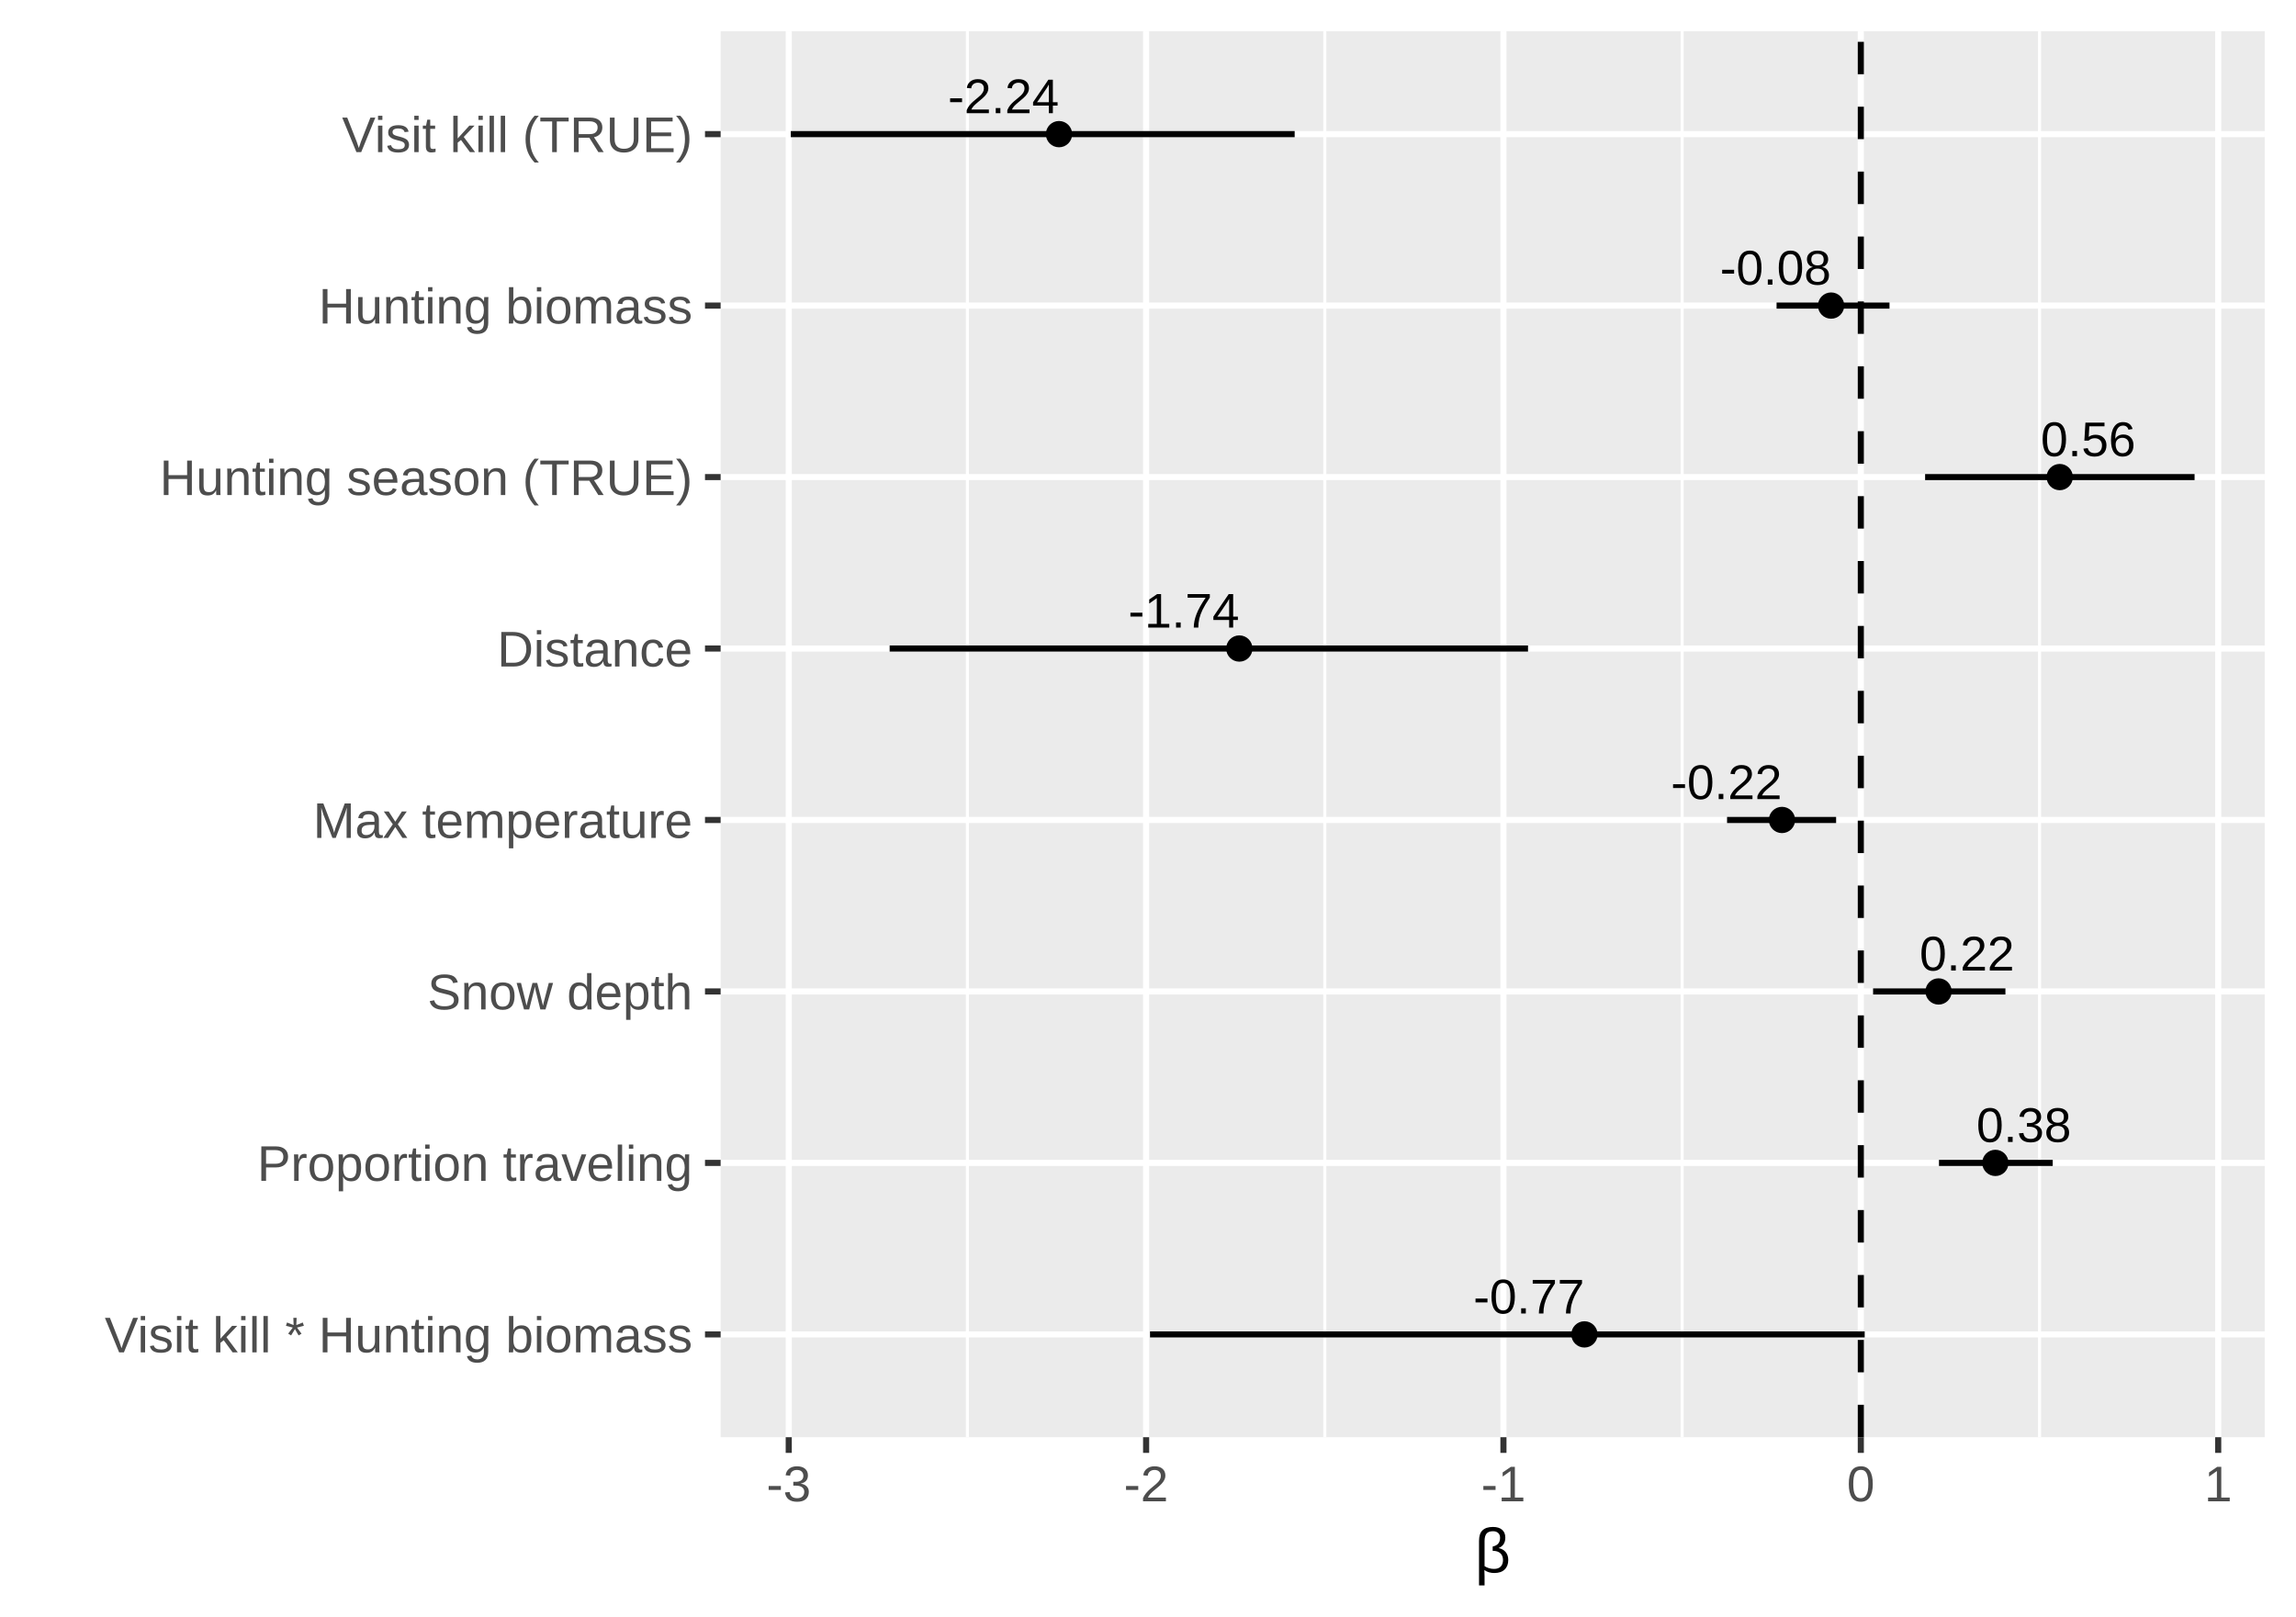
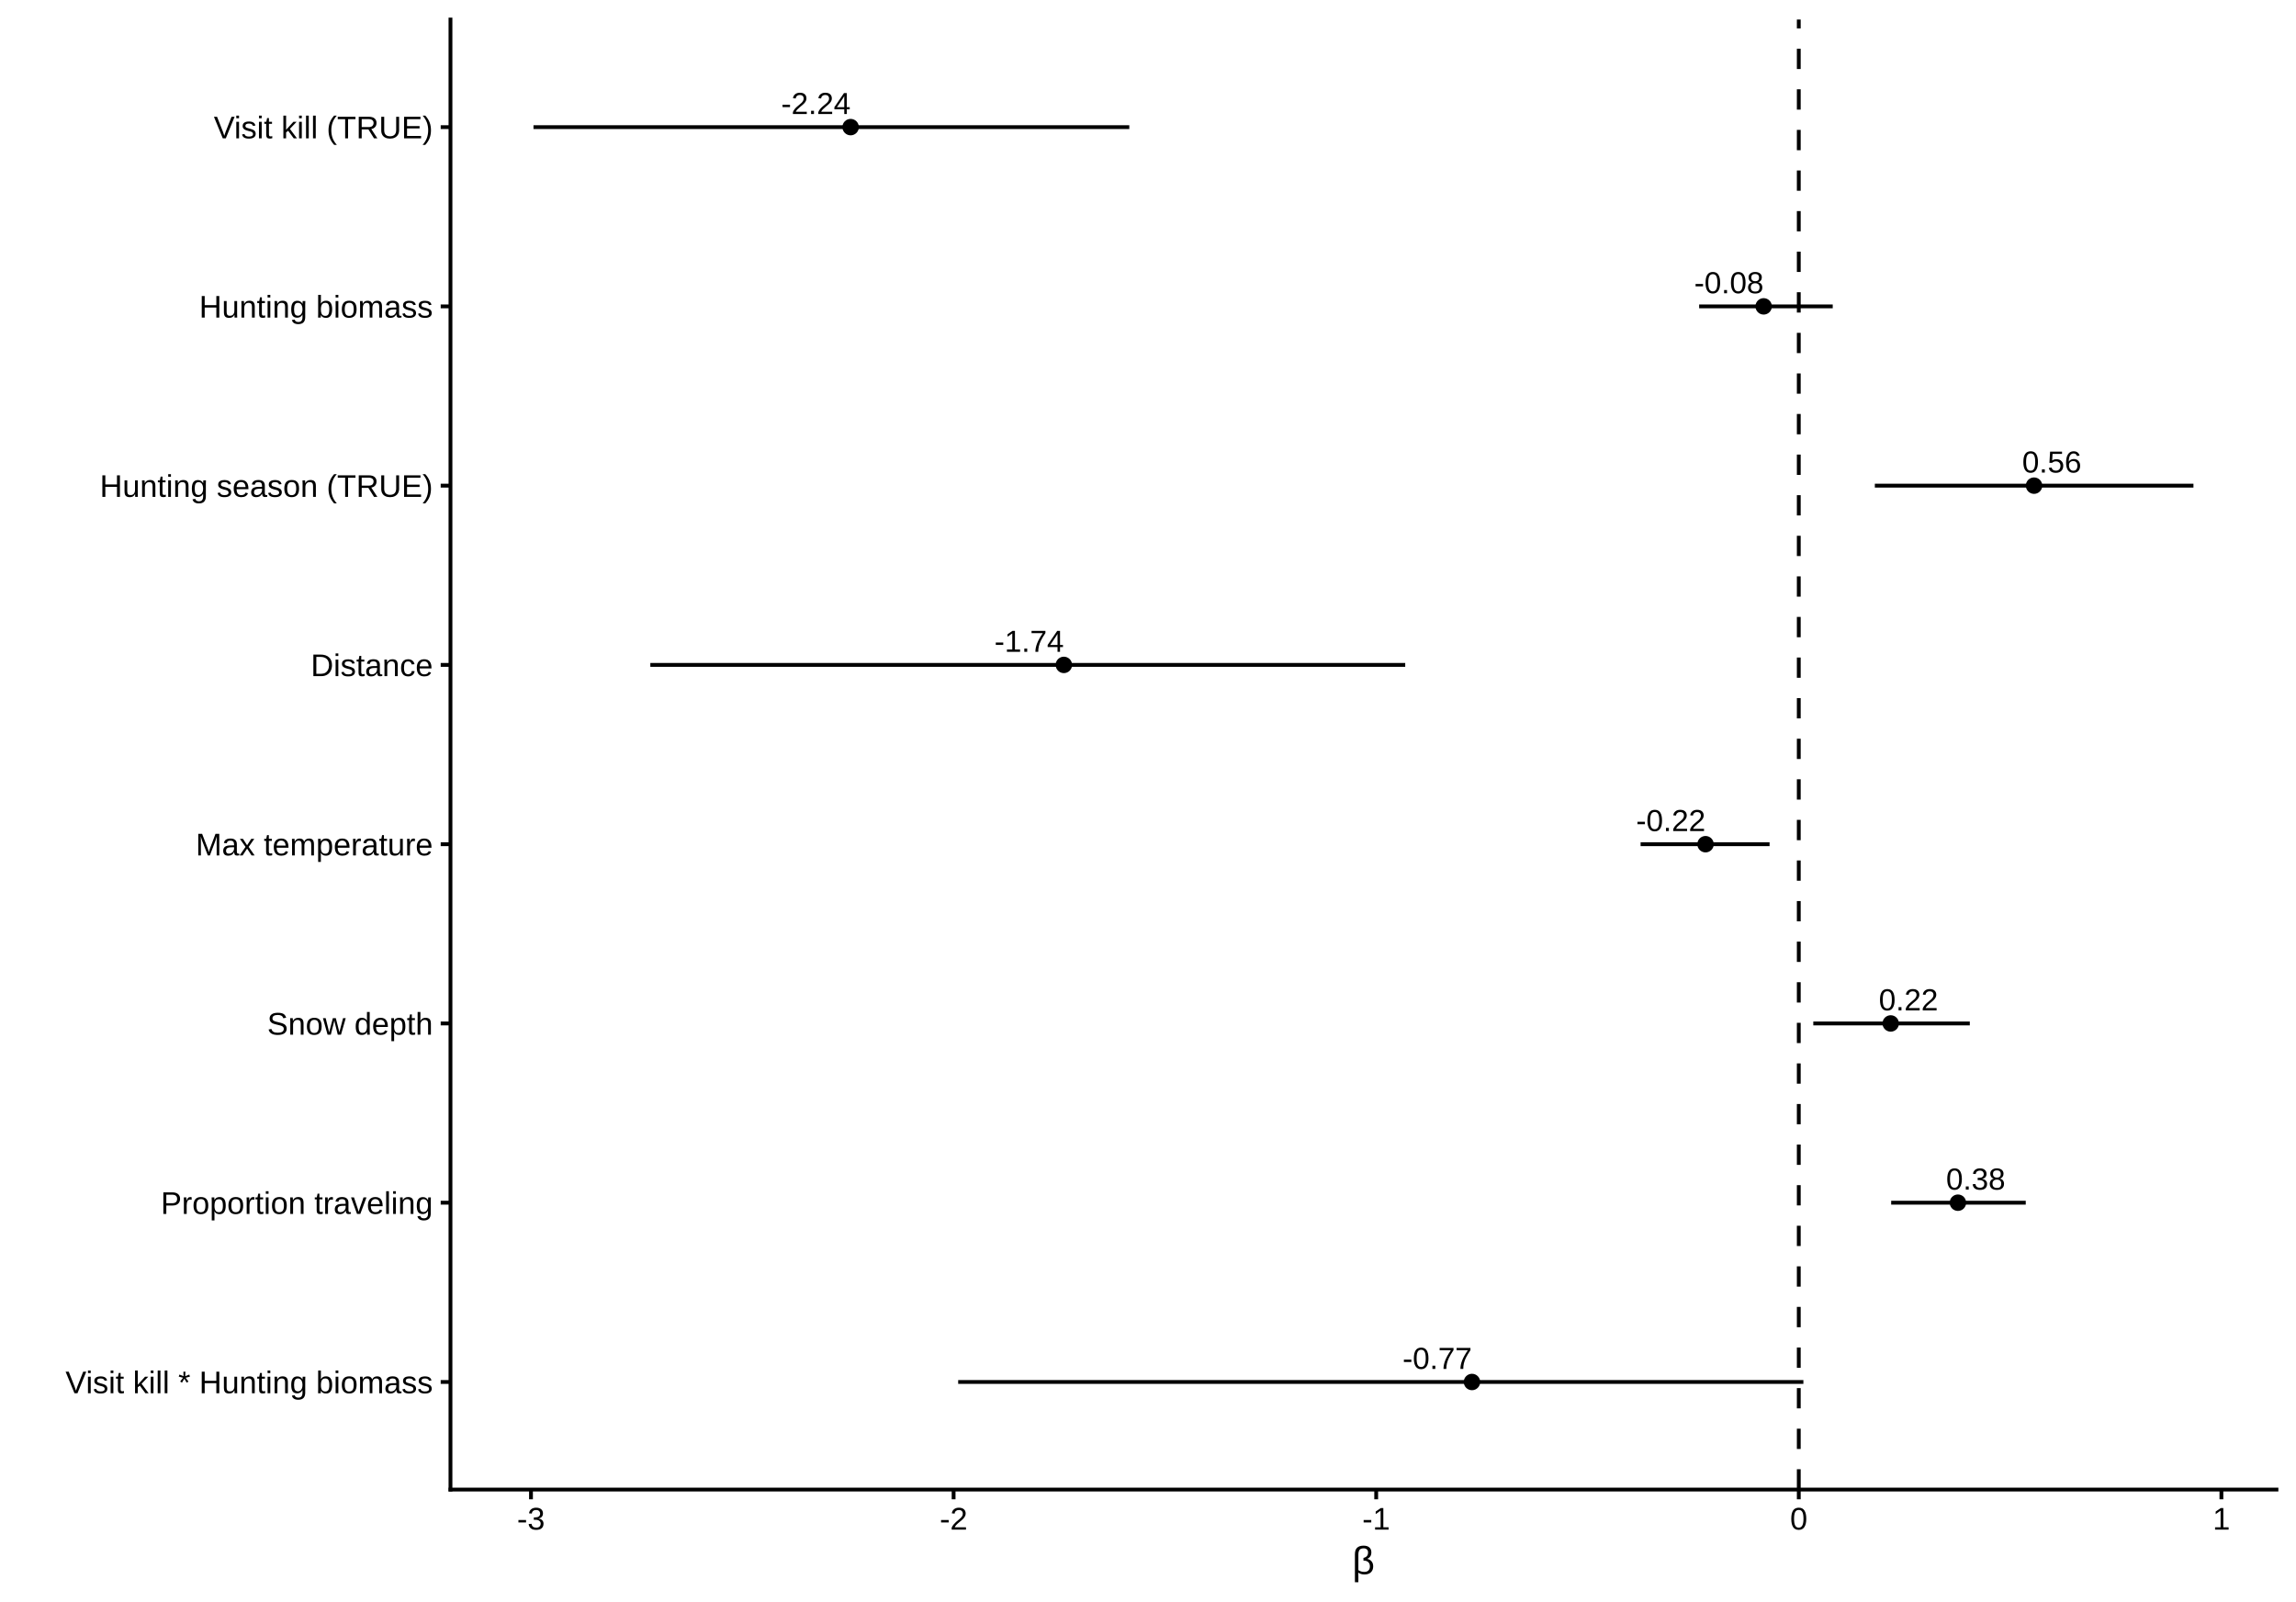
- <svg xmlns="http://www.w3.org/2000/svg" width="402.50pt" height="283.50pt" viewBox="0 0 402.50 283.50">
+ <svg xmlns="http://www.w3.org/2000/svg" width="643.89pt" height="449.14pt" viewBox="0 0 643.89 449.14">
  <g class="svglite">
    <defs>
      <style type="text/css">
    .svglite line, .svglite polyline, .svglite polygon, .svglite path, .svglite rect, .svglite circle {
      fill: none;
      stroke: #000000;
      stroke-linecap: round;
      stroke-linejoin: round;
      stroke-miterlimit: 10.00;
    }
    .svglite text {
      white-space: pre;
    }
    .svglite g.glyphgroup path {
      fill: inherit;
      stroke: none;
    }
  </style>
    </defs>
    <rect width="100%" height="100%" style="stroke: none; fill: #FFFFFF;" />
    <defs>
-       <clipPath id="cpMC4wMHw0MDIuNTB8MC4wMHwyODMuNTA=">
-         <rect x="0.00" y="0.00" width="402.50" height="283.50" />
+       <clipPath id="cpMC4wMHw2NDMuODl8MC4wMHw0NDkuMTQ=">
+         <rect x="0.00" y="0.00" width="643.89" height="449.14" />
      </clipPath>
    </defs>
-     <g clip-path="url(#cpMC4wMHw0MDIuNTB8MC4wMHwyODMuNTA=)">
-       <rect x="0" y="0.00" width="402.50" height="283.50" style="stroke-width: 1.07; stroke: #FFFFFF; fill: #FFFFFF;" />
+     <g clip-path="url(#cpMC4wMHw2NDMuODl8MC4wMHw0NDkuMTQ=)">
+       <rect x="0.00" y="0.00" width="643.89" height="449.14" style="stroke-width: 1.07; stroke: #FFFFFF; fill: #FFFFFF;" />
    </g>
    <defs>
-       <clipPath id="cpMTI2LjMzfDM5Ny4wMnw1LjQ4fDI1Mi4wMA==">
-         <rect x="126.33" y="5.48" width="270.69" height="246.52" />
+       <clipPath id="cpMTI2LjMzfDYzOC40MXw1LjQ4fDQxNy42NQ==">
+         <rect x="126.33" y="5.48" width="512.08" height="412.17" />
      </clipPath>
    </defs>
-     <g clip-path="url(#cpMTI2LjMzfDM5Ny4wMnw1LjQ4fDI1Mi4wMA==)">
-       <rect x="126.33" y="5.48" width="270.69" height="246.52" style="stroke-width: 1.07; stroke: none; fill: #EBEBEB;" />
-       <polyline points="169.59,252.00 169.59,5.48 " style="stroke-width: 0.53; stroke: #FFFFFF; stroke-linecap: butt;" />
-       <polyline points="232.24,252.00 232.24,5.48 " style="stroke-width: 0.53; stroke: #FFFFFF; stroke-linecap: butt;" />
-       <polyline points="294.89,252.00 294.89,5.48 " style="stroke-width: 0.53; stroke: #FFFFFF; stroke-linecap: butt;" />
-       <polyline points="357.54,252.00 357.54,5.48 " style="stroke-width: 0.53; stroke: #FFFFFF; stroke-linecap: butt;" />
-       <polyline points="126.33,233.97 397.02,233.97 " style="stroke-width: 1.07; stroke: #FFFFFF; stroke-linecap: butt;" />
-       <polyline points="126.33,203.90 397.02,203.90 " style="stroke-width: 1.07; stroke: #FFFFFF; stroke-linecap: butt;" />
-       <polyline points="126.33,173.84 397.02,173.84 " style="stroke-width: 1.07; stroke: #FFFFFF; stroke-linecap: butt;" />
-       <polyline points="126.33,143.77 397.02,143.77 " style="stroke-width: 1.07; stroke: #FFFFFF; stroke-linecap: butt;" />
-       <polyline points="126.33,113.71 397.02,113.71 " style="stroke-width: 1.07; stroke: #FFFFFF; stroke-linecap: butt;" />
-       <polyline points="126.33,83.65 397.02,83.65 " style="stroke-width: 1.07; stroke: #FFFFFF; stroke-linecap: butt;" />
-       <polyline points="126.33,53.58 397.02,53.58 " style="stroke-width: 1.07; stroke: #FFFFFF; stroke-linecap: butt;" />
-       <polyline points="126.33,23.52 397.02,23.52 " style="stroke-width: 1.07; stroke: #FFFFFF; stroke-linecap: butt;" />
-       <polyline points="138.27,252.00 138.27,5.48 " style="stroke-width: 1.07; stroke: #FFFFFF; stroke-linecap: butt;" />
-       <polyline points="200.92,252.00 200.92,5.48 " style="stroke-width: 1.07; stroke: #FFFFFF; stroke-linecap: butt;" />
-       <polyline points="263.56,252.00 263.56,5.48 " style="stroke-width: 1.07; stroke: #FFFFFF; stroke-linecap: butt;" />
-       <polyline points="326.21,252.00 326.21,5.48 " style="stroke-width: 1.07; stroke: #FFFFFF; stroke-linecap: butt;" />
-       <polyline points="388.86,252.00 388.86,5.48 " style="stroke-width: 1.07; stroke: #FFFFFF; stroke-linecap: butt;" />
-       <circle cx="185.65" cy="23.52" r="1.95" style="stroke-width: 0.71; fill: #000000;" />
-       <circle cx="321.00" cy="53.58" r="1.95" style="stroke-width: 0.71; fill: #000000;" />
-       <circle cx="361.08" cy="83.65" r="1.95" style="stroke-width: 0.71; fill: #000000;" />
-       <circle cx="217.26" cy="113.71" r="1.95" style="stroke-width: 0.71; fill: #000000;" />
-       <circle cx="312.39" cy="143.77" r="1.95" style="stroke-width: 0.71; fill: #000000;" />
-       <circle cx="339.84" cy="173.84" r="1.95" style="stroke-width: 0.71; fill: #000000;" />
-       <circle cx="349.80" cy="203.90" r="1.95" style="stroke-width: 0.71; fill: #000000;" />
-       <circle cx="277.76" cy="233.97" r="1.95" style="stroke-width: 0.71; fill: #000000;" />
-       <line x1="138.63" y1="23.52" x2="226.96" y2="23.52" style="stroke-width: 1.07; stroke-linecap: butt;" />
-       <line x1="311.44" y1="53.58" x2="331.24" y2="53.58" style="stroke-width: 1.07; stroke-linecap: butt;" />
-       <line x1="337.48" y1="83.65" x2="384.72" y2="83.65" style="stroke-width: 1.07; stroke-linecap: butt;" />
-       <line x1="155.96" y1="113.71" x2="267.87" y2="113.71" style="stroke-width: 1.07; stroke-linecap: butt;" />
-       <line x1="302.76" y1="143.77" x2="321.88" y2="143.77" style="stroke-width: 1.07; stroke-linecap: butt;" />
-       <line x1="328.36" y1="173.84" x2="351.56" y2="173.84" style="stroke-width: 1.07; stroke-linecap: butt;" />
-       <line x1="339.91" y1="203.90" x2="359.85" y2="203.90" style="stroke-width: 1.07; stroke-linecap: butt;" />
-       <line x1="201.60" y1="233.97" x2="326.89" y2="233.97" style="stroke-width: 1.07; stroke-linecap: butt;" />
-       <line x1="326.21" y1="252.00" x2="326.21" y2="5.48" style="stroke-width: 1.07; stroke-dasharray: 5.69,5.69; stroke-linecap: butt;" />
-       <text x="185.65" y="19.85" text-anchor="end" style="font-size: 8.54px; font-family: &quot;Arial&quot;;" textLength="19.47px" lengthAdjust="spacingAndGlyphs">-2.24</text>
-       <text x="321.00" y="49.91" text-anchor="end" style="font-size: 8.54px; font-family: &quot;Arial&quot;;" textLength="19.47px" lengthAdjust="spacingAndGlyphs">-0.08</text>
-       <text x="357.76" y="79.98" style="font-size: 8.54px; font-family: &quot;Arial&quot;;" textLength="16.62px" lengthAdjust="spacingAndGlyphs">0.56</text>
-       <text x="217.26" y="110.04" text-anchor="end" style="font-size: 8.54px; font-family: &quot;Arial&quot;;" textLength="19.47px" lengthAdjust="spacingAndGlyphs">-1.74</text>
-       <text x="312.39" y="140.11" text-anchor="end" style="font-size: 8.54px; font-family: &quot;Arial&quot;;" textLength="19.47px" lengthAdjust="spacingAndGlyphs">-0.22</text>
-       <text x="336.51" y="170.17" style="font-size: 8.54px; font-family: &quot;Arial&quot;;" textLength="16.62px" lengthAdjust="spacingAndGlyphs">0.22</text>
-       <text x="346.48" y="200.23" style="font-size: 8.54px; font-family: &quot;Arial&quot;;" textLength="16.62px" lengthAdjust="spacingAndGlyphs">0.38</text>
-       <text x="277.76" y="230.30" text-anchor="end" style="font-size: 8.54px; font-family: &quot;Arial&quot;;" textLength="19.47px" lengthAdjust="spacingAndGlyphs">-0.77</text>
+     <g clip-path="url(#cpMTI2LjMzfDYzOC40MXw1LjQ4fDQxNy42NQ==)">
+       <rect x="126.33" y="5.48" width="512.08" height="412.17" style="stroke-width: 1.07; stroke: none; fill: #FFFFFF;" />
+       <circle cx="238.55" cy="35.64" r="1.95" style="stroke-width: 0.71; fill: #000000;" />
+       <circle cx="494.60" cy="85.90" r="1.95" style="stroke-width: 0.71; fill: #000000;" />
+       <circle cx="570.43" cy="136.17" r="1.95" style="stroke-width: 0.71; fill: #000000;" />
+       <circle cx="298.35" cy="186.43" r="1.95" style="stroke-width: 0.71; fill: #000000;" />
+       <circle cx="478.30" cy="236.70" r="1.95" style="stroke-width: 0.71; fill: #000000;" />
+       <circle cx="530.23" cy="286.96" r="1.95" style="stroke-width: 0.71; fill: #000000;" />
+       <circle cx="549.08" cy="337.22" r="1.95" style="stroke-width: 0.71; fill: #000000;" />
+       <circle cx="412.80" cy="387.49" r="1.95" style="stroke-width: 0.71; fill: #000000;" />
+       <line x1="149.61" y1="35.64" x2="316.70" y2="35.64" style="stroke-width: 1.07; stroke-linecap: butt;" />
+       <line x1="476.51" y1="85.90" x2="513.97" y2="85.90" style="stroke-width: 1.07; stroke-linecap: butt;" />
+       <line x1="525.78" y1="136.17" x2="615.13" y2="136.17" style="stroke-width: 1.07; stroke-linecap: butt;" />
+       <line x1="182.38" y1="186.43" x2="394.08" y2="186.43" style="stroke-width: 1.07; stroke-linecap: butt;" />
+       <line x1="460.09" y1="236.70" x2="496.26" y2="236.70" style="stroke-width: 1.07; stroke-linecap: butt;" />
+       <line x1="508.52" y1="286.96" x2="552.41" y2="286.96" style="stroke-width: 1.07; stroke-linecap: butt;" />
+       <line x1="530.36" y1="337.22" x2="568.10" y2="337.22" style="stroke-width: 1.07; stroke-linecap: butt;" />
+       <line x1="268.71" y1="387.49" x2="505.74" y2="387.49" style="stroke-width: 1.07; stroke-linecap: butt;" />
+       <line x1="504.45" y1="417.65" x2="504.45" y2="5.48" style="stroke-width: 1.07; stroke-dasharray: 5.69,5.69; stroke-linecap: butt;" />
+       <text x="238.55" y="31.97" text-anchor="end" style="font-size: 8.54px; font-family: &quot;Arial&quot;;" textLength="19.47px" lengthAdjust="spacingAndGlyphs">-2.24</text>
+       <text x="494.60" y="82.23" text-anchor="end" style="font-size: 8.54px; font-family: &quot;Arial&quot;;" textLength="19.47px" lengthAdjust="spacingAndGlyphs">-0.08</text>
+       <text x="567.10" y="132.50" style="font-size: 8.54px; font-family: &quot;Arial&quot;;" textLength="16.62px" lengthAdjust="spacingAndGlyphs">0.56</text>
+       <text x="298.35" y="182.76" text-anchor="end" style="font-size: 8.54px; font-family: &quot;Arial&quot;;" textLength="19.47px" lengthAdjust="spacingAndGlyphs">-1.74</text>
+       <text x="478.30" y="233.03" text-anchor="end" style="font-size: 8.54px; font-family: &quot;Arial&quot;;" textLength="19.47px" lengthAdjust="spacingAndGlyphs">-0.22</text>
+       <text x="526.90" y="283.29" style="font-size: 8.54px; font-family: &quot;Arial&quot;;" textLength="16.62px" lengthAdjust="spacingAndGlyphs">0.22</text>
+       <text x="545.76" y="333.56" style="font-size: 8.54px; font-family: &quot;Arial&quot;;" textLength="16.62px" lengthAdjust="spacingAndGlyphs">0.38</text>
+       <text x="412.80" y="383.82" text-anchor="end" style="font-size: 8.54px; font-family: &quot;Arial&quot;;" textLength="19.47px" lengthAdjust="spacingAndGlyphs">-0.77</text>
    </g>
-     <g clip-path="url(#cpMC4wMHw0MDIuNTB8MC4wMHwyODMuNTA=)">
-       <text x="121.40" y="237.12" text-anchor="end" style="font-size: 8.80px;fill: #4D4D4D; font-family: &quot;Arial&quot;;" textLength="102.98px" lengthAdjust="spacingAndGlyphs">Visit kill * Hunting biomass</text>
-       <text x="121.40" y="207.05" text-anchor="end" style="font-size: 8.80px;fill: #4D4D4D; font-family: &quot;Arial&quot;;" textLength="76.23px" lengthAdjust="spacingAndGlyphs">Proportion traveling</text>
-       <text x="121.40" y="176.99" text-anchor="end" style="font-size: 8.80px;fill: #4D4D4D; font-family: &quot;Arial&quot;;" textLength="46.45px" lengthAdjust="spacingAndGlyphs">Snow depth</text>
-       <text x="121.40" y="146.92" text-anchor="end" style="font-size: 8.80px;fill: #4D4D4D; font-family: &quot;Arial&quot;;" textLength="66.45px" lengthAdjust="spacingAndGlyphs">Max temperature</text>
-       <text x="121.40" y="116.86" text-anchor="end" style="font-size: 8.80px;fill: #4D4D4D; font-family: &quot;Arial&quot;;" textLength="34.23px" lengthAdjust="spacingAndGlyphs">Distance</text>
-       <text x="121.40" y="86.80" text-anchor="end" style="font-size: 8.80px;fill: #4D4D4D; font-family: &quot;Arial&quot;;" textLength="93.38px" lengthAdjust="spacingAndGlyphs">Hunting season (TRUE)</text>
-       <text x="121.40" y="56.73" text-anchor="end" style="font-size: 8.80px;fill: #4D4D4D; font-family: &quot;Arial&quot;;" textLength="65.52px" lengthAdjust="spacingAndGlyphs">Hunting biomass</text>
-       <text x="121.40" y="26.67" text-anchor="end" style="font-size: 8.80px;fill: #4D4D4D; font-family: &quot;Arial&quot;;" textLength="61.42px" lengthAdjust="spacingAndGlyphs">Visit kill (TRUE)</text>
-       <polyline points="123.59,233.97 126.33,233.97 " style="stroke-width: 1.07; stroke: #333333; stroke-linecap: butt;" />
-       <polyline points="123.59,203.90 126.33,203.90 " style="stroke-width: 1.07; stroke: #333333; stroke-linecap: butt;" />
-       <polyline points="123.59,173.84 126.33,173.84 " style="stroke-width: 1.07; stroke: #333333; stroke-linecap: butt;" />
-       <polyline points="123.59,143.77 126.33,143.77 " style="stroke-width: 1.07; stroke: #333333; stroke-linecap: butt;" />
-       <polyline points="123.59,113.71 126.33,113.71 " style="stroke-width: 1.07; stroke: #333333; stroke-linecap: butt;" />
-       <polyline points="123.59,83.65 126.33,83.65 " style="stroke-width: 1.07; stroke: #333333; stroke-linecap: butt;" />
-       <polyline points="123.59,53.58 126.33,53.58 " style="stroke-width: 1.07; stroke: #333333; stroke-linecap: butt;" />
-       <polyline points="123.59,23.52 126.33,23.52 " style="stroke-width: 1.07; stroke: #333333; stroke-linecap: butt;" />
-       <polyline points="138.27,254.74 138.27,252.00 " style="stroke-width: 1.07; stroke: #333333; stroke-linecap: butt;" />
-       <polyline points="200.92,254.74 200.92,252.00 " style="stroke-width: 1.07; stroke: #333333; stroke-linecap: butt;" />
-       <polyline points="263.56,254.74 263.56,252.00 " style="stroke-width: 1.07; stroke: #333333; stroke-linecap: butt;" />
-       <polyline points="326.21,254.74 326.21,252.00 " style="stroke-width: 1.07; stroke: #333333; stroke-linecap: butt;" />
-       <polyline points="388.86,254.74 388.86,252.00 " style="stroke-width: 1.07; stroke: #333333; stroke-linecap: butt;" />
-       <text x="138.27" y="263.24" text-anchor="middle" style="font-size: 8.80px;fill: #4D4D4D; font-family: &quot;Arial&quot;;" textLength="7.81px" lengthAdjust="spacingAndGlyphs">-3</text>
-       <text x="200.92" y="263.24" text-anchor="middle" style="font-size: 8.80px;fill: #4D4D4D; font-family: &quot;Arial&quot;;" textLength="7.81px" lengthAdjust="spacingAndGlyphs">-2</text>
-       <text x="263.56" y="263.24" text-anchor="middle" style="font-size: 8.80px;fill: #4D4D4D; font-family: &quot;Arial&quot;;" textLength="7.81px" lengthAdjust="spacingAndGlyphs">-1</text>
-       <text x="326.21" y="263.24" text-anchor="middle" style="font-size: 8.80px;fill: #4D4D4D; font-family: &quot;Arial&quot;;" textLength="4.89px" lengthAdjust="spacingAndGlyphs">0</text>
-       <text x="388.86" y="263.24" text-anchor="middle" style="font-size: 8.80px;fill: #4D4D4D; font-family: &quot;Arial&quot;;" textLength="4.89px" lengthAdjust="spacingAndGlyphs">1</text>
-       <text x="261.68" y="275.70" text-anchor="middle" style="font-size: 11.00px; font-family: &quot;Arial&quot;;" textLength="6.33px" lengthAdjust="spacingAndGlyphs">β</text>
+     <g clip-path="url(#cpMC4wMHw2NDMuODl8MC4wMHw0NDkuMTQ=)">
+       <polyline points="126.33,417.65 126.33,5.48 " style="stroke-width: 1.07; stroke-linecap: square;" />
+       <text x="121.40" y="390.64" text-anchor="end" style="font-size: 8.80px; font-family: &quot;Arial&quot;;" textLength="102.98px" lengthAdjust="spacingAndGlyphs">Visit kill * Hunting biomass</text>
+       <text x="121.40" y="340.37" text-anchor="end" style="font-size: 8.80px; font-family: &quot;Arial&quot;;" textLength="76.23px" lengthAdjust="spacingAndGlyphs">Proportion traveling</text>
+       <text x="121.40" y="290.11" text-anchor="end" style="font-size: 8.80px; font-family: &quot;Arial&quot;;" textLength="46.45px" lengthAdjust="spacingAndGlyphs">Snow depth</text>
+       <text x="121.40" y="239.85" text-anchor="end" style="font-size: 8.80px; font-family: &quot;Arial&quot;;" textLength="66.45px" lengthAdjust="spacingAndGlyphs">Max temperature</text>
+       <text x="121.40" y="189.58" text-anchor="end" style="font-size: 8.80px; font-family: &quot;Arial&quot;;" textLength="34.23px" lengthAdjust="spacingAndGlyphs">Distance</text>
+       <text x="121.40" y="139.32" text-anchor="end" style="font-size: 8.80px; font-family: &quot;Arial&quot;;" textLength="93.38px" lengthAdjust="spacingAndGlyphs">Hunting season (TRUE)</text>
+       <text x="121.40" y="89.05" text-anchor="end" style="font-size: 8.80px; font-family: &quot;Arial&quot;;" textLength="65.52px" lengthAdjust="spacingAndGlyphs">Hunting biomass</text>
+       <text x="121.40" y="38.79" text-anchor="end" style="font-size: 8.80px; font-family: &quot;Arial&quot;;" textLength="61.42px" lengthAdjust="spacingAndGlyphs">Visit kill (TRUE)</text>
+       <polyline points="123.59,387.49 126.33,387.49 " style="stroke-width: 1.07; stroke-linecap: butt;" />
+       <polyline points="123.59,337.22 126.33,337.22 " style="stroke-width: 1.07; stroke-linecap: butt;" />
+       <polyline points="123.59,286.96 126.33,286.96 " style="stroke-width: 1.07; stroke-linecap: butt;" />
+       <polyline points="123.59,236.70 126.33,236.70 " style="stroke-width: 1.07; stroke-linecap: butt;" />
+       <polyline points="123.59,186.43 126.33,186.43 " style="stroke-width: 1.07; stroke-linecap: butt;" />
+       <polyline points="123.59,136.17 126.33,136.17 " style="stroke-width: 1.07; stroke-linecap: butt;" />
+       <polyline points="123.59,85.90 126.33,85.90 " style="stroke-width: 1.07; stroke-linecap: butt;" />
+       <polyline points="123.59,35.64 126.33,35.64 " style="stroke-width: 1.07; stroke-linecap: butt;" />
+       <polyline points="126.33,417.65 638.41,417.65 " style="stroke-width: 1.07; stroke-linecap: square;" />
+       <polyline points="148.91,420.39 148.91,417.65 " style="stroke-width: 1.07; stroke-linecap: butt;" />
+       <polyline points="267.43,420.39 267.43,417.65 " style="stroke-width: 1.07; stroke-linecap: butt;" />
+       <polyline points="385.94,420.39 385.94,417.65 " style="stroke-width: 1.07; stroke-linecap: butt;" />
+       <polyline points="504.45,420.39 504.45,417.65 " style="stroke-width: 1.07; stroke-linecap: butt;" />
+       <polyline points="622.97,420.39 622.97,417.65 " style="stroke-width: 1.07; stroke-linecap: butt;" />
+       <text x="148.91" y="428.88" text-anchor="middle" style="font-size: 8.80px; font-family: &quot;Arial&quot;;" textLength="7.81px" lengthAdjust="spacingAndGlyphs">-3</text>
+       <text x="267.43" y="428.88" text-anchor="middle" style="font-size: 8.80px; font-family: &quot;Arial&quot;;" textLength="7.81px" lengthAdjust="spacingAndGlyphs">-2</text>
+       <text x="385.94" y="428.88" text-anchor="middle" style="font-size: 8.80px; font-family: &quot;Arial&quot;;" textLength="7.81px" lengthAdjust="spacingAndGlyphs">-1</text>
+       <text x="504.45" y="428.88" text-anchor="middle" style="font-size: 8.80px; font-family: &quot;Arial&quot;;" textLength="4.89px" lengthAdjust="spacingAndGlyphs">0</text>
+       <text x="622.97" y="428.88" text-anchor="middle" style="font-size: 8.80px; font-family: &quot;Arial&quot;;" textLength="4.89px" lengthAdjust="spacingAndGlyphs">1</text>
+       <text x="382.37" y="441.35" text-anchor="middle" style="font-size: 11.00px; font-family: &quot;Arial&quot;;" textLength="6.33px" lengthAdjust="spacingAndGlyphs">β</text>
    </g>
  </g>
</svg>
